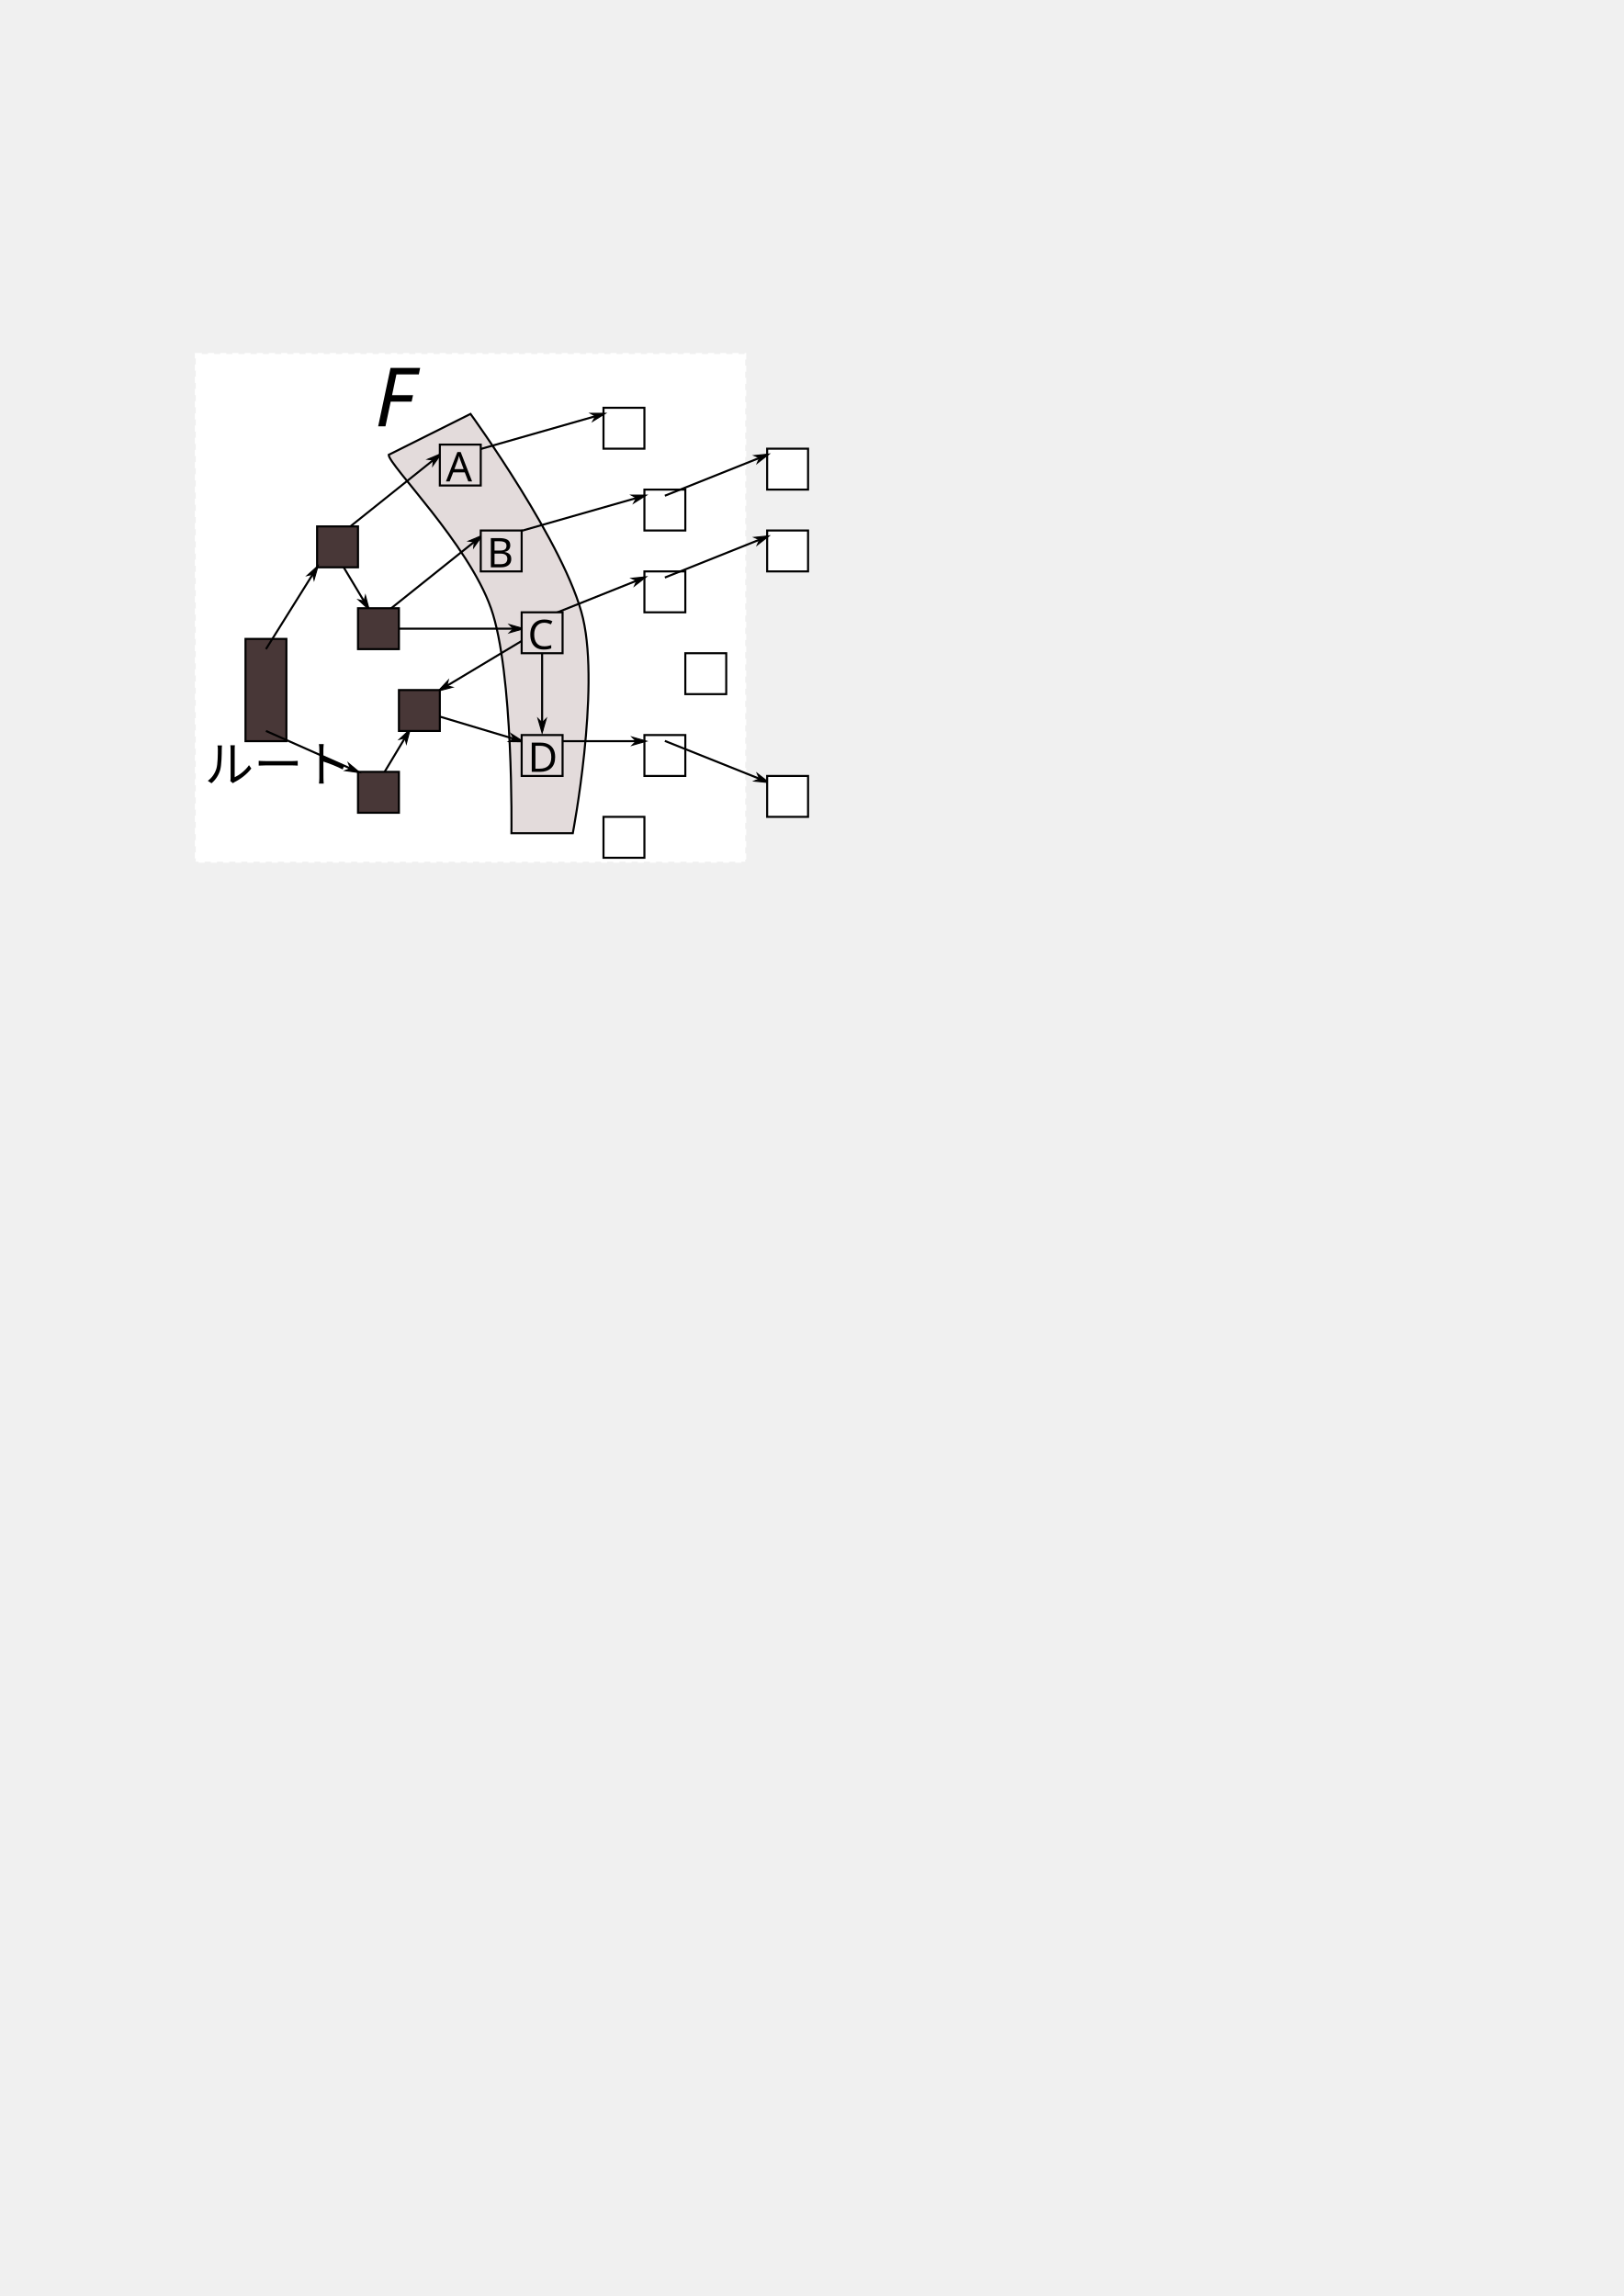
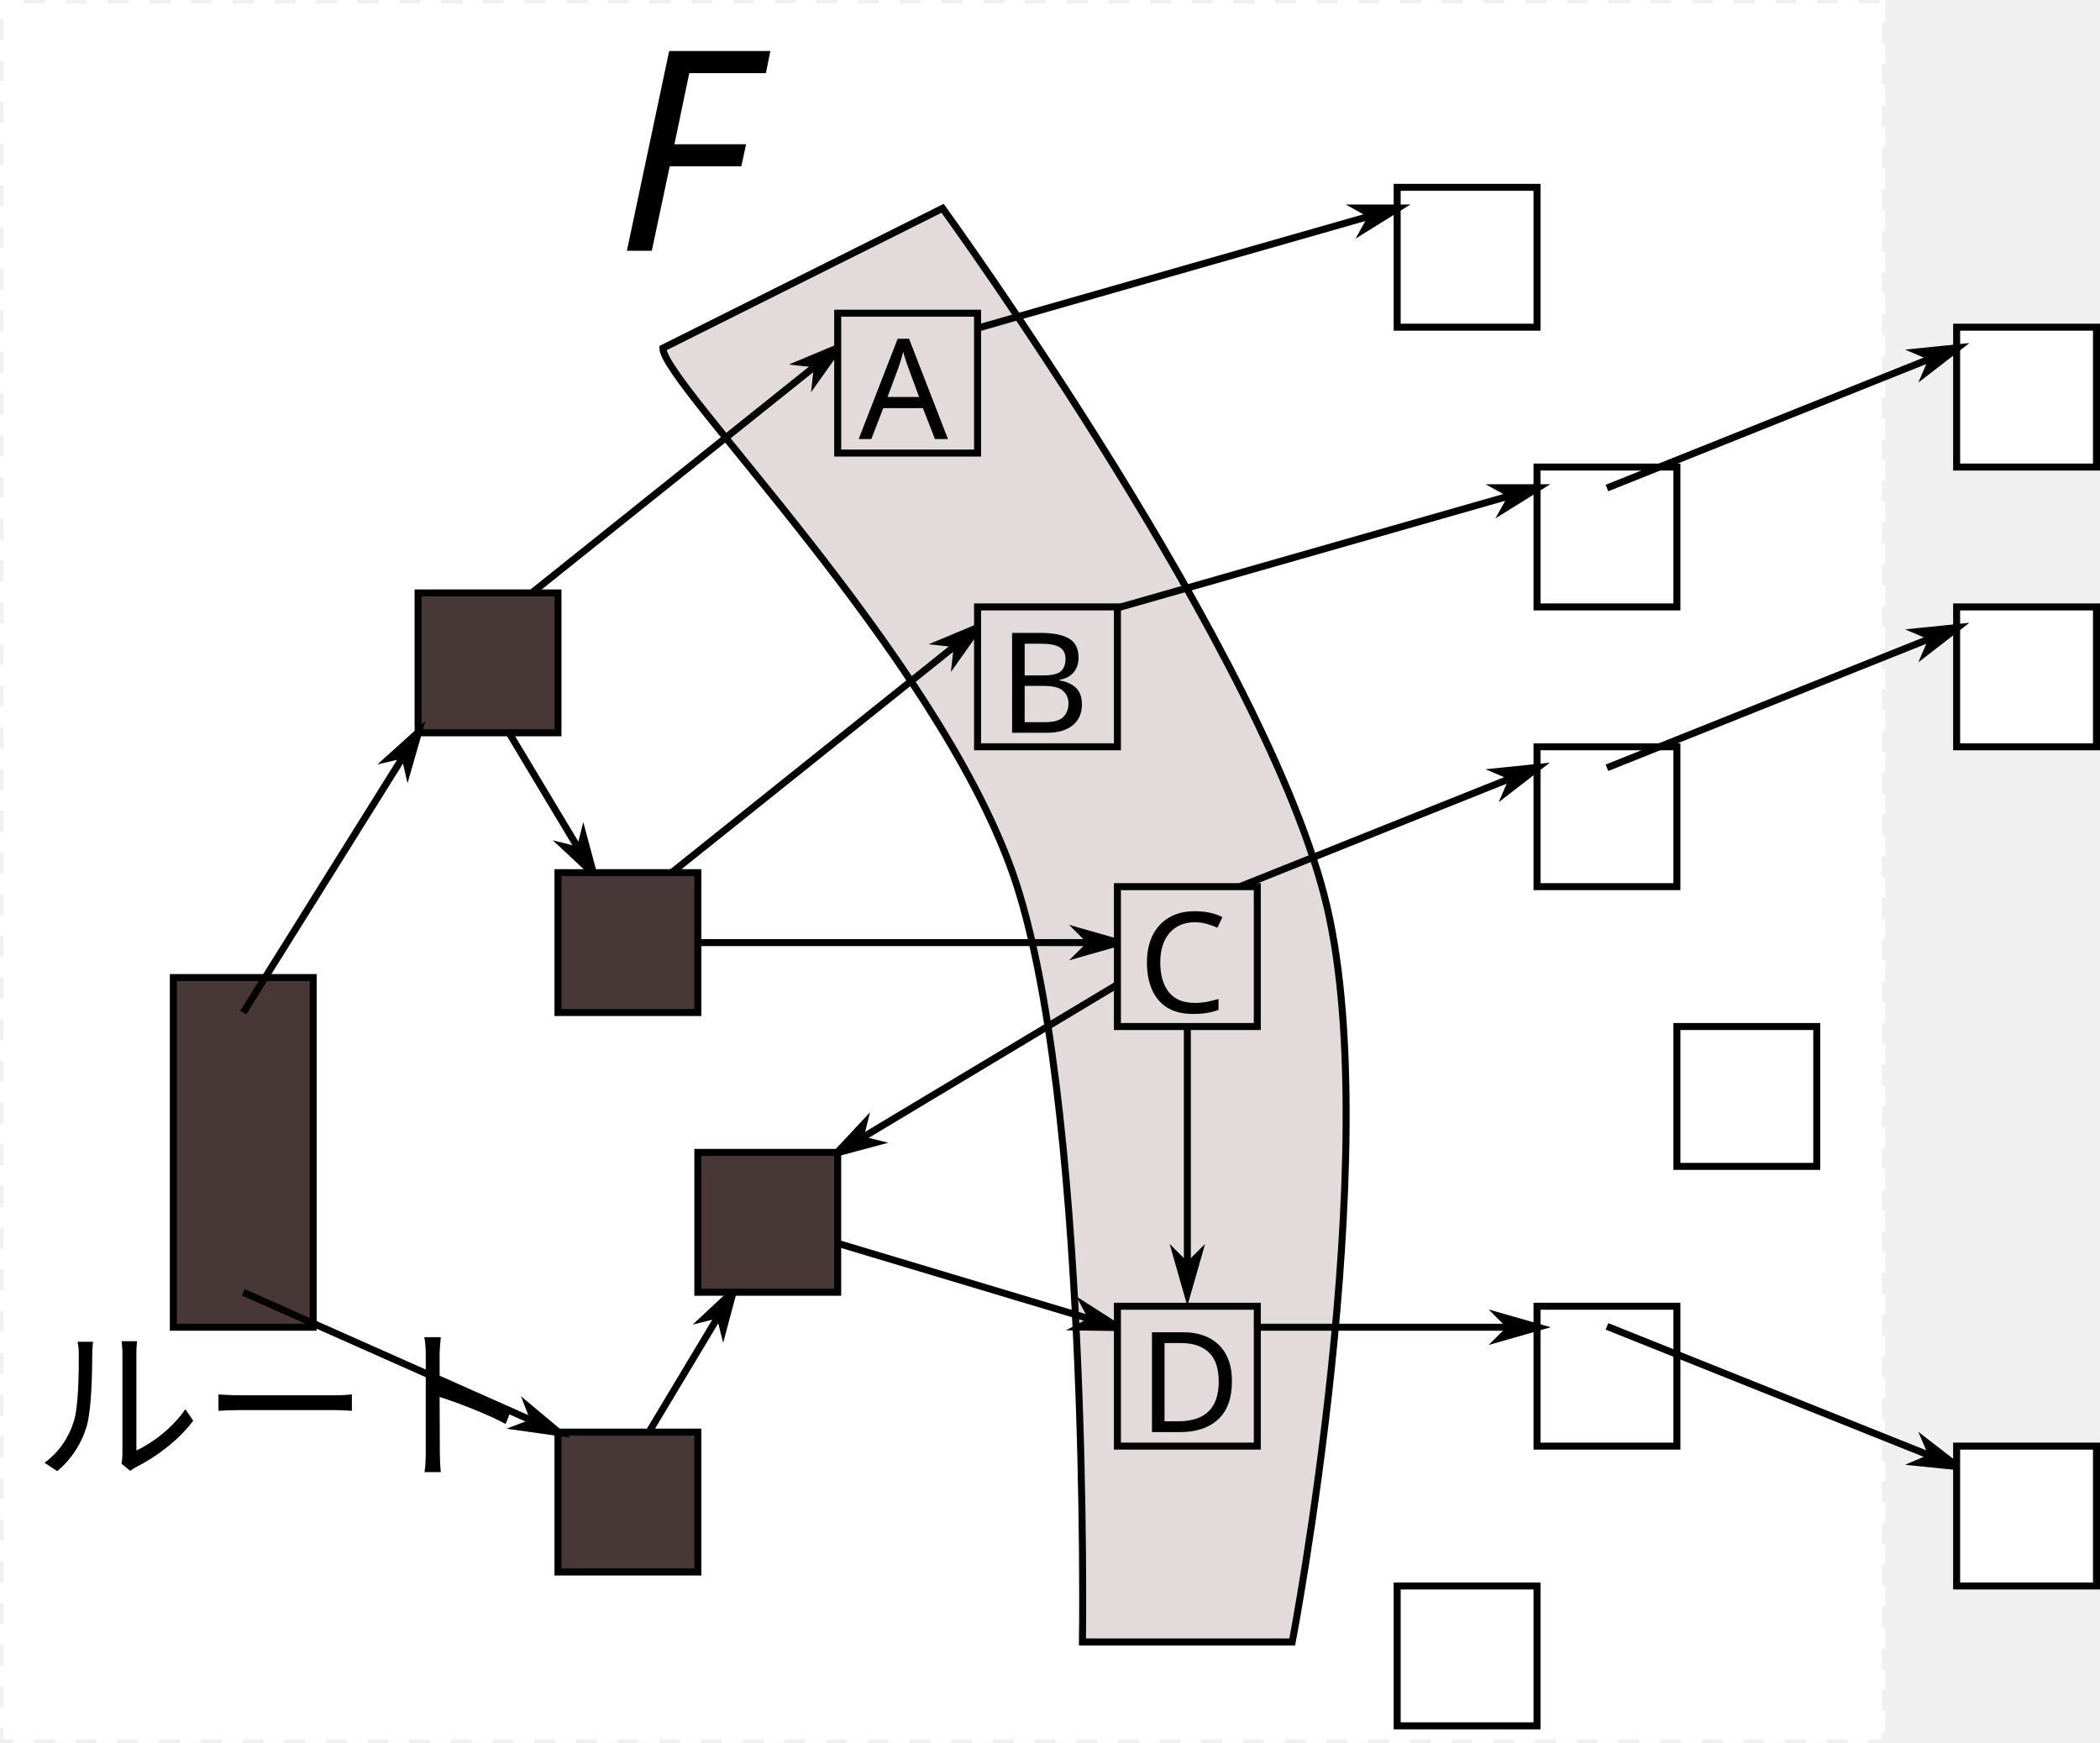
- <svg xmlns="http://www.w3.org/2000/svg" width="210mm" height="297mm" id="svg2" version="1.1">
+ <svg xmlns="http://www.w3.org/2000/svg" width="79.451mm" height="65.938mm" id="svg2" version="1.1">
  <defs id="defs4">
-     <marker orient="auto" refY="0.0" refX="0.0" id="Arrow1Mend" style="overflow:visible;">
-       <path id="path7389" d="M 0.0,0.0 L 5.0,-5.0 L -12.5,0.0 L 5.0,5.0 L 0.0,0.0 z " style="fill-rule:evenodd;stroke:#000000;stroke-width:1.0pt;" transform="scale(0.4) rotate(180) translate(10,0)" />
+     <marker orient="auto" refY="0" refX="0" id="Arrow1Mend" style="overflow:visible">
+       <path id="path7389" d="M 0,0 5,-5 -12.5,0 5,5 Z" style="fill-rule:evenodd;stroke:#000000;stroke-width:1pt" transform="matrix(-0.4,0,0,-0.4,-4,0)" />
    </marker>
-     <marker orient="auto" refY="0.0" refX="0.0" id="Arrow1Lstart" style="overflow:visible">
-       <path id="path4014" d="M 0.0,0.0 L 5.0,-5.0 L -12.5,0.0 L 5.0,5.0 L 0.0,0.0 z " style="fill-rule:evenodd;stroke:#000000;stroke-width:1.0pt" transform="scale(0.8) translate(12.5,0)" />
+     <marker orient="auto" refY="0" refX="0" id="Arrow1Lstart" style="overflow:visible">
+       <path id="path4014" d="M 0,0 5,-5 -12.5,0 5,5 Z" style="fill-rule:evenodd;stroke:#000000;stroke-width:1pt" transform="matrix(0.8,0,0,0.8,10,0)" />
    </marker>
-     <marker orient="auto" refY="0.0" refX="0.0" id="Arrow1Lend" style="overflow:visible;">
-       <path id="path3769" d="M 0.0,0.0 L 5.0,-5.0 L -12.5,0.0 L 5.0,5.0 L 0.0,0.0 z " style="fill-rule:evenodd;stroke:#000000;stroke-width:1.0pt;" transform="scale(0.8) rotate(180) translate(12.5,0)" />
+     <marker orient="auto" refY="0" refX="0" id="Arrow1Lend" style="overflow:visible">
+       <path id="path3769" d="M 0,0 5,-5 -12.5,0 5,5 Z" style="fill-rule:evenodd;stroke:#000000;stroke-width:1pt" transform="matrix(-0.8,0,0,-0.8,-10,0)" />
    </marker>
  </defs>
-   <g id="layer1">
-     <rect style="fill:#ffffff;fill-opacity:1;stroke:#ffffff;stroke-width:0.994;stroke-miterlimit:4;stroke-opacity:1;stroke-dasharray:2.981, 2.981;stroke-dashoffset:0" id="rect9360" width="268.578" height="248.221" x="95.711" y="173.073" />
-     <path style="fill:#e3dbdb;stroke:#000000;stroke-width:1px;stroke-linecap:butt;stroke-linejoin:miter;stroke-opacity:1" d="m 190,222.362 c 0,5 38.872,43.474 50,75 11.128,31.526 10,110 10,110 l 30,0 c 0,0 13.246,-69.402 5,-105 -8.246,-35.598 -55,-100 -55,-100 z" id="path8762" />
-     <flowRoot xml:space="preserve" id="flowRoot3002" style="fill:black;stroke:none;stroke-opacity:1;stroke-width:1px;stroke-linejoin:miter;stroke-linecap:butt;fill-opacity:1;font-family:Sans;font-style:normal;font-weight:normal;font-size:40px;line-height:125%;letter-spacing:0px;word-spacing:0px">
-       <flowRegion id="flowRegion3004">
-         <rect id="rect3006" width="145.462" height="49.497" x="121.218" y="43.22" />
-       </flowRegion>
-       <flowPara id="flowPara3008" />
-     </flowRoot>
-     <flowRoot xml:space="preserve" id="flowRoot3010" style="fill:black;stroke:none;stroke-opacity:1;stroke-width:1px;stroke-linejoin:miter;stroke-linecap:butt;fill-opacity:1;font-family:Sans;font-style:normal;font-weight:normal;font-size:40px;line-height:125%;letter-spacing:0px;word-spacing:0px">
-       <flowRegion id="flowRegion3012">
-         <rect id="rect3014" width="129.3" height="68.69" x="30.305" y="34.128" />
-       </flowRegion>
-       <flowPara id="flowPara3016" />
-     </flowRoot>
-     <rect style="fill:#ffffff;fill-opacity:1;stroke:#000000;stroke-width:1;stroke-miterlimit:4;stroke-opacity:1;stroke-dasharray:none;stroke-dashoffset:0" id="rect3054" width="20" height="20" x="295" y="199.362" />
-     <rect y="239.362" x="315" height="20" width="20" id="rect3056" style="fill:#ffffff;fill-opacity:1;stroke:#000000;stroke-width:1;stroke-miterlimit:4;stroke-opacity:1;stroke-dasharray:none;stroke-dashoffset:0" />
-     <rect style="fill:#ffffff;fill-opacity:1;stroke:#000000;stroke-width:1;stroke-miterlimit:4;stroke-opacity:1;stroke-dasharray:none;stroke-dashoffset:0" id="rect3058" width="20" height="20" x="315" y="279.362" />
-     <rect y="319.362" x="335" height="20" width="20" id="rect3060" style="fill:#ffffff;fill-opacity:1;stroke:#000000;stroke-width:1;stroke-miterlimit:4;stroke-opacity:1;stroke-dasharray:none;stroke-dashoffset:0" />
-     <rect style="fill:#ffffff;fill-opacity:1;stroke:#000000;stroke-width:1;stroke-miterlimit:4;stroke-opacity:1;stroke-dasharray:none;stroke-dashoffset:0" id="rect3062" width="20" height="20" x="315" y="359.362" />
-     <rect y="399.362" x="295" height="20" width="20" id="rect3064" style="fill:#ffffff;fill-opacity:1;stroke:#000000;stroke-width:1;stroke-miterlimit:4;stroke-opacity:1;stroke-dasharray:none;stroke-dashoffset:0" />
-     <path style="fill:none;stroke:#000000;stroke-width:1px;stroke-linecap:butt;stroke-linejoin:miter;stroke-opacity:1;marker-end:url(#Arrow1Mend)" d="m 165,272.362 15,25" id="path4218" />
-     <path style="fill:none;stroke:#000000;stroke-width:1px;stroke-linecap:butt;stroke-linejoin:miter;stroke-opacity:1;marker-end:url(#Arrow1Mend)" d="m 185,382.362 15,-25" id="path4404" />
-     <path style="fill:none;stroke:#000000;stroke-width:1px;stroke-linecap:butt;stroke-linejoin:miter;stroke-opacity:1;marker-end:url(#Arrow1Mend)" d="m 165,262.362 50,-40" id="path4590" />
-     <path style="fill:none;stroke:#000000;stroke-width:1px;stroke-linecap:butt;stroke-linejoin:miter;stroke-opacity:1;marker-end:url(#Arrow1Mend)" d="m 185,302.362 50,-40" id="path4960" />
-     <path style="fill:none;stroke:#000000;stroke-width:1px;stroke-linecap:butt;stroke-linejoin:miter;stroke-opacity:1;marker-end:url(#Arrow1Mend)" d="m 185,307.362 70,0" id="path5146" />
-     <path style="fill:none;stroke:#000000;stroke-width:1px;stroke-linecap:butt;stroke-linejoin:miter;stroke-opacity:1;marker-end:url(#Arrow1Mend)" d="m 205,347.362 50,15" id="path5332" />
-     <path style="fill:none;stroke:#000000;stroke-width:1px;stroke-linecap:butt;stroke-linejoin:miter;stroke-opacity:1;marker-end:url(#Arrow1Mend)" d="m 225,222.362 70,-20" id="path5702" />
-     <path style="fill:none;stroke:#000000;stroke-width:1px;stroke-linecap:butt;stroke-linejoin:miter;stroke-opacity:1;marker-end:url(#Arrow1Mend)" d="m 245,262.362 70,-20" id="path5888" />
-     <path style="fill:none;stroke:#000000;stroke-width:1px;stroke-linecap:butt;stroke-linejoin:miter;stroke-opacity:1;marker-end:url(#Arrow1Mend)" d="m 265,302.362 50,-20" id="path6074" />
-     <path style="fill:none;stroke:#000000;stroke-width:1px;stroke-linecap:butt;stroke-linejoin:miter;stroke-opacity:1;marker-end:url(#Arrow1Mend)" d="m 265,362.362 50,0" id="path6446" />
-     <path style="fill:none;stroke:#000000;stroke-width:1px;stroke-linecap:butt;stroke-linejoin:miter;stroke-opacity:1;marker-end:url(#Arrow1Mend)" d="m 265,307.362 -50,30" id="path6816" />
-     <path style="fill:none;stroke:#000000;stroke-width:1px;stroke-linecap:butt;stroke-linejoin:miter;stroke-opacity:1;marker-end:url(#Arrow1Mend)" d="m 265,312.362 0,45" id="path7002" />
-     <rect style="fill:#e3dbdb;fill-opacity:1;stroke:#000000;stroke-width:1;stroke-miterlimit:4;stroke-opacity:1;stroke-dasharray:none;stroke-dashoffset:0" id="rect3048" width="20" height="20" x="255" y="299.362" />
-     <text xml:space="preserve" style="font-size:40px;font-style:normal;font-weight:normal;line-height:125%;letter-spacing:0px;word-spacing:0px;fill:#000000;fill-opacity:1;stroke:none;font-family:Sans" x="258" y="317.362" id="text8784">
-       <tspan id="tspan8786" x="258" y="317.362" style="font-size:20px">C</tspan>
+   <g id="layer1" transform="translate(-95.21429,-472.5765)">
+     <rect style="fill:#ffffff;fill-opacity:1;stroke:#ffffff;stroke-width:0.994;stroke-miterlimit:4;stroke-dasharray:2.981, 2.981;stroke-dashoffset:0;stroke-opacity:1" id="rect9360" width="268.578" height="248.221" x="95.711" y="473.073" />
+     <path style="fill:#e3dbdb;stroke:#000000;stroke-width:1px;stroke-linecap:butt;stroke-linejoin:miter;stroke-opacity:1" d="m 190,522.362 c 0,5 38.872,43.474 50,75 11.128,31.526 10,110 10,110 h 30 c 0,0 13.246,-69.402 5,-105 -8.246,-35.598 -55,-100 -55,-100 z" id="path8762" />
+     <rect style="fill:#ffffff;fill-opacity:1;stroke:#000000;stroke-width:1;stroke-miterlimit:4;stroke-dasharray:none;stroke-dashoffset:0;stroke-opacity:1" id="rect3054" width="20" height="20" x="295" y="499.362" />
+     <rect y="539.362" x="315" height="20" width="20" id="rect3056" style="fill:#ffffff;fill-opacity:1;stroke:#000000;stroke-width:1;stroke-miterlimit:4;stroke-dasharray:none;stroke-dashoffset:0;stroke-opacity:1" />
+     <rect style="fill:#ffffff;fill-opacity:1;stroke:#000000;stroke-width:1;stroke-miterlimit:4;stroke-dasharray:none;stroke-dashoffset:0;stroke-opacity:1" id="rect3058" width="20" height="20" x="315" y="579.362" />
+     <rect y="619.362" x="335" height="20" width="20" id="rect3060" style="fill:#ffffff;fill-opacity:1;stroke:#000000;stroke-width:1;stroke-miterlimit:4;stroke-dasharray:none;stroke-dashoffset:0;stroke-opacity:1" />
+     <rect style="fill:#ffffff;fill-opacity:1;stroke:#000000;stroke-width:1;stroke-miterlimit:4;stroke-dasharray:none;stroke-dashoffset:0;stroke-opacity:1" id="rect3062" width="20" height="20" x="315" y="659.362" />
+     <rect y="699.362" x="295" height="20" width="20" id="rect3064" style="fill:#ffffff;fill-opacity:1;stroke:#000000;stroke-width:1;stroke-miterlimit:4;stroke-dasharray:none;stroke-dashoffset:0;stroke-opacity:1" />
+     <path style="fill:none;stroke:#000000;stroke-width:1px;stroke-linecap:butt;stroke-linejoin:miter;stroke-opacity:1;marker-end:url(#Arrow1Mend)" d="m 165,572.362 15,25" id="path4218" />
+     <path style="fill:none;stroke:#000000;stroke-width:1px;stroke-linecap:butt;stroke-linejoin:miter;stroke-opacity:1;marker-end:url(#Arrow1Mend)" d="m 185,682.362 15,-25" id="path4404" />
+     <path style="fill:none;stroke:#000000;stroke-width:1px;stroke-linecap:butt;stroke-linejoin:miter;stroke-opacity:1;marker-end:url(#Arrow1Mend)" d="m 165,562.362 50,-40" id="path4590" />
+     <path style="fill:none;stroke:#000000;stroke-width:1px;stroke-linecap:butt;stroke-linejoin:miter;stroke-opacity:1;marker-end:url(#Arrow1Mend)" d="m 185,602.362 50,-40" id="path4960" />
+     <path style="fill:none;stroke:#000000;stroke-width:1px;stroke-linecap:butt;stroke-linejoin:miter;stroke-opacity:1;marker-end:url(#Arrow1Mend)" d="m 185,607.362 h 70" id="path5146" />
+     <path style="fill:none;stroke:#000000;stroke-width:1px;stroke-linecap:butt;stroke-linejoin:miter;stroke-opacity:1;marker-end:url(#Arrow1Mend)" d="m 205,647.362 50,15" id="path5332" />
+     <path style="fill:none;stroke:#000000;stroke-width:1px;stroke-linecap:butt;stroke-linejoin:miter;stroke-opacity:1;marker-end:url(#Arrow1Mend)" d="m 225,522.362 70,-20" id="path5702" />
+     <path style="fill:none;stroke:#000000;stroke-width:1px;stroke-linecap:butt;stroke-linejoin:miter;stroke-opacity:1;marker-end:url(#Arrow1Mend)" d="m 245,562.362 70,-20" id="path5888" />
+     <path style="fill:none;stroke:#000000;stroke-width:1px;stroke-linecap:butt;stroke-linejoin:miter;stroke-opacity:1;marker-end:url(#Arrow1Mend)" d="m 265,602.362 50,-20" id="path6074" />
+     <path style="fill:none;stroke:#000000;stroke-width:1px;stroke-linecap:butt;stroke-linejoin:miter;stroke-opacity:1;marker-end:url(#Arrow1Mend)" d="m 265,662.362 h 50" id="path6446" />
+     <path style="fill:none;stroke:#000000;stroke-width:1px;stroke-linecap:butt;stroke-linejoin:miter;stroke-opacity:1;marker-end:url(#Arrow1Mend)" d="m 265,607.362 -50,30" id="path6816" />
+     <path style="fill:none;stroke:#000000;stroke-width:1px;stroke-linecap:butt;stroke-linejoin:miter;stroke-opacity:1;marker-end:url(#Arrow1Mend)" d="m 265,612.362 v 45" id="path7002" />
+     <rect style="fill:#e3dbdb;fill-opacity:1;stroke:#000000;stroke-width:1;stroke-miterlimit:4;stroke-dasharray:none;stroke-dashoffset:0;stroke-opacity:1" id="rect3048" width="20" height="20" x="255" y="599.362" />
+     <text xml:space="preserve" style="font-style:normal;font-weight:normal;line-height:0%;font-family:sans-serif;letter-spacing:0px;word-spacing:0px;fill:#000000;fill-opacity:1;stroke:none" x="258" y="617.362" id="text8784">
+       <tspan id="tspan8786" x="258" y="617.362" style="font-size:20px;line-height:1.25;font-family:sans-serif">C</tspan>
    </text>
-     <rect y="359.362" x="255" height="20" width="20" id="rect3050" style="fill:#e3dbdb;fill-opacity:1;stroke:#000000;stroke-width:1;stroke-miterlimit:4;stroke-opacity:1;stroke-dasharray:none;stroke-dashoffset:0" />
-     <text id="text8788" y="377.362" x="258" style="font-size:40px;font-style:normal;font-weight:normal;line-height:125%;letter-spacing:0px;word-spacing:0px;fill:#000000;fill-opacity:1;stroke:none;font-family:Sans" xml:space="preserve">
-       <tspan style="font-size:20px" y="377.362" x="258" id="tspan8790">D</tspan>
+     <rect y="659.362" x="255" height="20" width="20" id="rect3050" style="fill:#e3dbdb;fill-opacity:1;stroke:#000000;stroke-width:1;stroke-miterlimit:4;stroke-dasharray:none;stroke-dashoffset:0;stroke-opacity:1" />
+     <text id="text8788" y="677.362" x="258" style="font-style:normal;font-weight:normal;line-height:0%;font-family:sans-serif;letter-spacing:0px;word-spacing:0px;fill:#000000;fill-opacity:1;stroke:none" xml:space="preserve">
+       <tspan style="font-size:20px;line-height:1.25;font-family:sans-serif" y="677.362" x="258" id="tspan8790">D</tspan>
    </text>
-     <rect y="259.362" x="235" height="20" width="20" id="rect3046" style="fill:#e3dbdb;fill-opacity:1;stroke:#000000;stroke-width:1;stroke-miterlimit:4;stroke-opacity:1;stroke-dasharray:none;stroke-dashoffset:0" />
-     <text id="text8780" y="277.362" x="238" style="font-size:40px;font-style:normal;font-weight:normal;line-height:125%;letter-spacing:0px;word-spacing:0px;fill:#000000;fill-opacity:1;stroke:none;font-family:Sans" xml:space="preserve">
-       <tspan style="font-size:20px" y="277.362" x="238" id="tspan8782">B</tspan>
+     <rect y="559.362" x="235" height="20" width="20" id="rect3046" style="fill:#e3dbdb;fill-opacity:1;stroke:#000000;stroke-width:1;stroke-miterlimit:4;stroke-dasharray:none;stroke-dashoffset:0;stroke-opacity:1" />
+     <text id="text8780" y="577.362" x="238" style="font-style:normal;font-weight:normal;line-height:0%;font-family:sans-serif;letter-spacing:0px;word-spacing:0px;fill:#000000;fill-opacity:1;stroke:none" xml:space="preserve">
+       <tspan style="font-size:20px;line-height:1.25;font-family:sans-serif" y="577.362" x="238" id="tspan8782">B</tspan>
    </text>
-     <rect style="fill:#e3dbdb;fill-opacity:1;stroke:#000000;stroke-width:1;stroke-miterlimit:4;stroke-opacity:1;stroke-dasharray:none;stroke-dashoffset:0" id="rect3044" width="20" height="20" x="215" y="217.362" />
-     <text xml:space="preserve" style="font-size:40px;font-style:normal;font-weight:normal;line-height:125%;letter-spacing:0px;word-spacing:0px;fill:#000000;fill-opacity:1;stroke:none;font-family:Sans" x="218" y="235.362" id="text8776">
-       <tspan id="tspan8778" x="218" y="235.362" style="font-size:20px">A</tspan>
+     <rect style="fill:#e3dbdb;fill-opacity:1;stroke:#000000;stroke-width:1;stroke-miterlimit:4;stroke-dasharray:none;stroke-dashoffset:0;stroke-opacity:1" id="rect3044" width="20" height="20" x="215" y="517.362" />
+     <text xml:space="preserve" style="font-style:normal;font-weight:normal;line-height:0%;font-family:sans-serif;letter-spacing:0px;word-spacing:0px;fill:#000000;fill-opacity:1;stroke:none" x="218" y="535.362" id="text8776">
+       <tspan id="tspan8778" x="218" y="535.362" style="font-size:20px;line-height:1.25;font-family:sans-serif">A</tspan>
    </text>
-     <rect y="257.362" x="155" height="20" width="20" id="rect3042" style="fill:#483737;fill-opacity:1;stroke:#000000;stroke-width:1;stroke-miterlimit:4;stroke-opacity:1;stroke-dasharray:none;stroke-dashoffset:0" />
-     <rect style="fill:#483737;fill-opacity:1;stroke:#000000;stroke-width:1;stroke-miterlimit:4;stroke-opacity:1;stroke-dasharray:none;stroke-dashoffset:0" id="rect3036" width="20" height="20" x="175" y="297.362" />
-     <rect y="337.362" x="195" height="20" width="20" id="rect3038" style="fill:#483737;fill-opacity:1;stroke:#000000;stroke-width:1;stroke-miterlimit:4;stroke-opacity:1;stroke-dasharray:none;stroke-dashoffset:0" />
-     <rect style="fill:#483737;fill-opacity:1;stroke:#000000;stroke-width:1;stroke-miterlimit:4;stroke-opacity:1;stroke-dasharray:none;stroke-dashoffset:0" id="rect3040" width="20" height="20" x="175" y="377.362" />
-     <rect style="fill:#483737;fill-opacity:1;stroke:#000000;stroke-width:1;stroke-miterlimit:4;stroke-opacity:1;stroke-dasharray:none;stroke-dashoffset:0" id="rect3034" width="20" height="50" x="120" y="312.362" />
-     <path style="fill:none;stroke:#000000;stroke-width:1px;stroke-linecap:butt;stroke-linejoin:miter;stroke-opacity:1;marker-end:url(#Arrow1Mend)" d="m 130,317.362 25,-40" id="path3066" />
-     <path style="fill:none;stroke:#000000;stroke-width:1px;stroke-linecap:butt;stroke-linejoin:miter;stroke-opacity:1;marker-end:url(#Arrow1Mend)" d="m 130,357.362 45,20" id="path4032" />
-     <text xml:space="preserve" style="font-size:40px;font-style:normal;font-weight:normal;line-height:125%;letter-spacing:0px;word-spacing:0px;fill:#000000;fill-opacity:1;stroke:none;font-family:Sans" x="183.214" y="208.434" id="text3049">
-       <tspan id="tspan3051" x="183.214" y="208.434" style="font-style:italic">F</tspan>
+     <rect y="557.362" x="155" height="20" width="20" id="rect3042" style="fill:#483737;fill-opacity:1;stroke:#000000;stroke-width:1;stroke-miterlimit:4;stroke-dasharray:none;stroke-dashoffset:0;stroke-opacity:1" />
+     <rect style="fill:#483737;fill-opacity:1;stroke:#000000;stroke-width:1;stroke-miterlimit:4;stroke-dasharray:none;stroke-dashoffset:0;stroke-opacity:1" id="rect3036" width="20" height="20" x="175" y="597.362" />
+     <rect y="637.362" x="195" height="20" width="20" id="rect3038" style="fill:#483737;fill-opacity:1;stroke:#000000;stroke-width:1;stroke-miterlimit:4;stroke-dasharray:none;stroke-dashoffset:0;stroke-opacity:1" />
+     <rect style="fill:#483737;fill-opacity:1;stroke:#000000;stroke-width:1;stroke-miterlimit:4;stroke-dasharray:none;stroke-dashoffset:0;stroke-opacity:1" id="rect3040" width="20" height="20" x="175" y="677.362" />
+     <rect style="fill:#483737;fill-opacity:1;stroke:#000000;stroke-width:1;stroke-miterlimit:4;stroke-dasharray:none;stroke-dashoffset:0;stroke-opacity:1" id="rect3034" width="20" height="50" x="120" y="612.362" />
+     <path style="fill:none;stroke:#000000;stroke-width:1px;stroke-linecap:butt;stroke-linejoin:miter;stroke-opacity:1;marker-end:url(#Arrow1Mend)" d="m 130,617.362 25,-40" id="path3066" />
+     <path style="fill:none;stroke:#000000;stroke-width:1px;stroke-linecap:butt;stroke-linejoin:miter;stroke-opacity:1;marker-end:url(#Arrow1Mend)" d="m 130,657.362 45,20" id="path4032" />
+     <text xml:space="preserve" style="font-style:normal;font-weight:normal;line-height:0%;font-family:sans-serif;letter-spacing:0px;word-spacing:0px;fill:#000000;fill-opacity:1;stroke:none" x="183.214" y="508.434" id="text3049">
+       <tspan id="tspan3051" x="183.214" y="508.434" style="font-style:italic;font-size:40px;line-height:1.25;font-family:sans-serif">F</tspan>
    </text>
-     <text xml:space="preserve" style="font-size:40px;font-style:normal;font-weight:normal;line-height:125%;letter-spacing:0px;word-spacing:0px;fill:#000000;fill-opacity:1;stroke:none;font-family:Sans" x="100" y="382.362" id="text3038">
-       <tspan id="tspan3040" x="100" y="382.362" style="font-size:24px">ルート</tspan>
+     <text xml:space="preserve" style="font-style:normal;font-weight:normal;line-height:0%;font-family:sans-serif;letter-spacing:0px;word-spacing:0px;fill:#000000;fill-opacity:1;stroke:none" x="100" y="682.362" id="text3038">
+       <tspan id="tspan3040" x="100" y="682.362" style="font-size:24px;line-height:1.25;font-family:sans-serif">ルート</tspan>
    </text>
-     <rect y="259.362" x="375" height="20" width="20" id="rect3041" style="fill:#ffffff;fill-opacity:1;stroke:#000000;stroke-width:1;stroke-miterlimit:4;stroke-opacity:1;stroke-dasharray:none;stroke-dashoffset:0" />
-     <path id="path3043" d="m 325,282.362 50,-20" style="fill:none;stroke:#000000;stroke-width:1px;stroke-linecap:butt;stroke-linejoin:miter;stroke-opacity:1;marker-end:url(#Arrow1Mend)" />
-     <rect style="fill:#ffffff;fill-opacity:1;stroke:#000000;stroke-width:1;stroke-miterlimit:4;stroke-opacity:1;stroke-dasharray:none;stroke-dashoffset:0" id="rect3049" width="20" height="20" x="375" y="219.362" />
-     <path style="fill:none;stroke:#000000;stroke-width:1px;stroke-linecap:butt;stroke-linejoin:miter;stroke-opacity:1;marker-end:url(#Arrow1Mend)" d="m 325,242.362 50,-20" id="path3051" />
-     <path style="fill:none;stroke:#000000;stroke-width:1px;stroke-linecap:butt;stroke-linejoin:miter;stroke-opacity:1;marker-end:url(#Arrow1Mend)" d="m 325,362.241 50,20" id="path3053" />
-     <rect style="fill:#ffffff;fill-opacity:1;stroke:#000000;stroke-width:1;stroke-miterlimit:4;stroke-opacity:1;stroke-dasharray:none;stroke-dashoffset:0" id="rect3055" width="20" height="20" x="375" y="379.362" />
+     <rect y="559.362" x="375" height="20" width="20" id="rect3041" style="fill:#ffffff;fill-opacity:1;stroke:#000000;stroke-width:1;stroke-miterlimit:4;stroke-dasharray:none;stroke-dashoffset:0;stroke-opacity:1" />
+     <path id="path3043" d="m 325,582.362 50,-20" style="fill:none;stroke:#000000;stroke-width:1px;stroke-linecap:butt;stroke-linejoin:miter;stroke-opacity:1;marker-end:url(#Arrow1Mend)" />
+     <rect style="fill:#ffffff;fill-opacity:1;stroke:#000000;stroke-width:1;stroke-miterlimit:4;stroke-dasharray:none;stroke-dashoffset:0;stroke-opacity:1" id="rect3049" width="20" height="20" x="375" y="519.362" />
+     <path style="fill:none;stroke:#000000;stroke-width:1px;stroke-linecap:butt;stroke-linejoin:miter;stroke-opacity:1;marker-end:url(#Arrow1Mend)" d="m 325,542.362 50,-20" id="path3051" />
+     <path style="fill:none;stroke:#000000;stroke-width:1px;stroke-linecap:butt;stroke-linejoin:miter;stroke-opacity:1;marker-end:url(#Arrow1Mend)" d="m 325,662.241 50,20" id="path3053" />
+     <rect style="fill:#ffffff;fill-opacity:1;stroke:#000000;stroke-width:1;stroke-miterlimit:4;stroke-dasharray:none;stroke-dashoffset:0;stroke-opacity:1" id="rect3055" width="20" height="20" x="375" y="679.362" />
  </g>
</svg>
